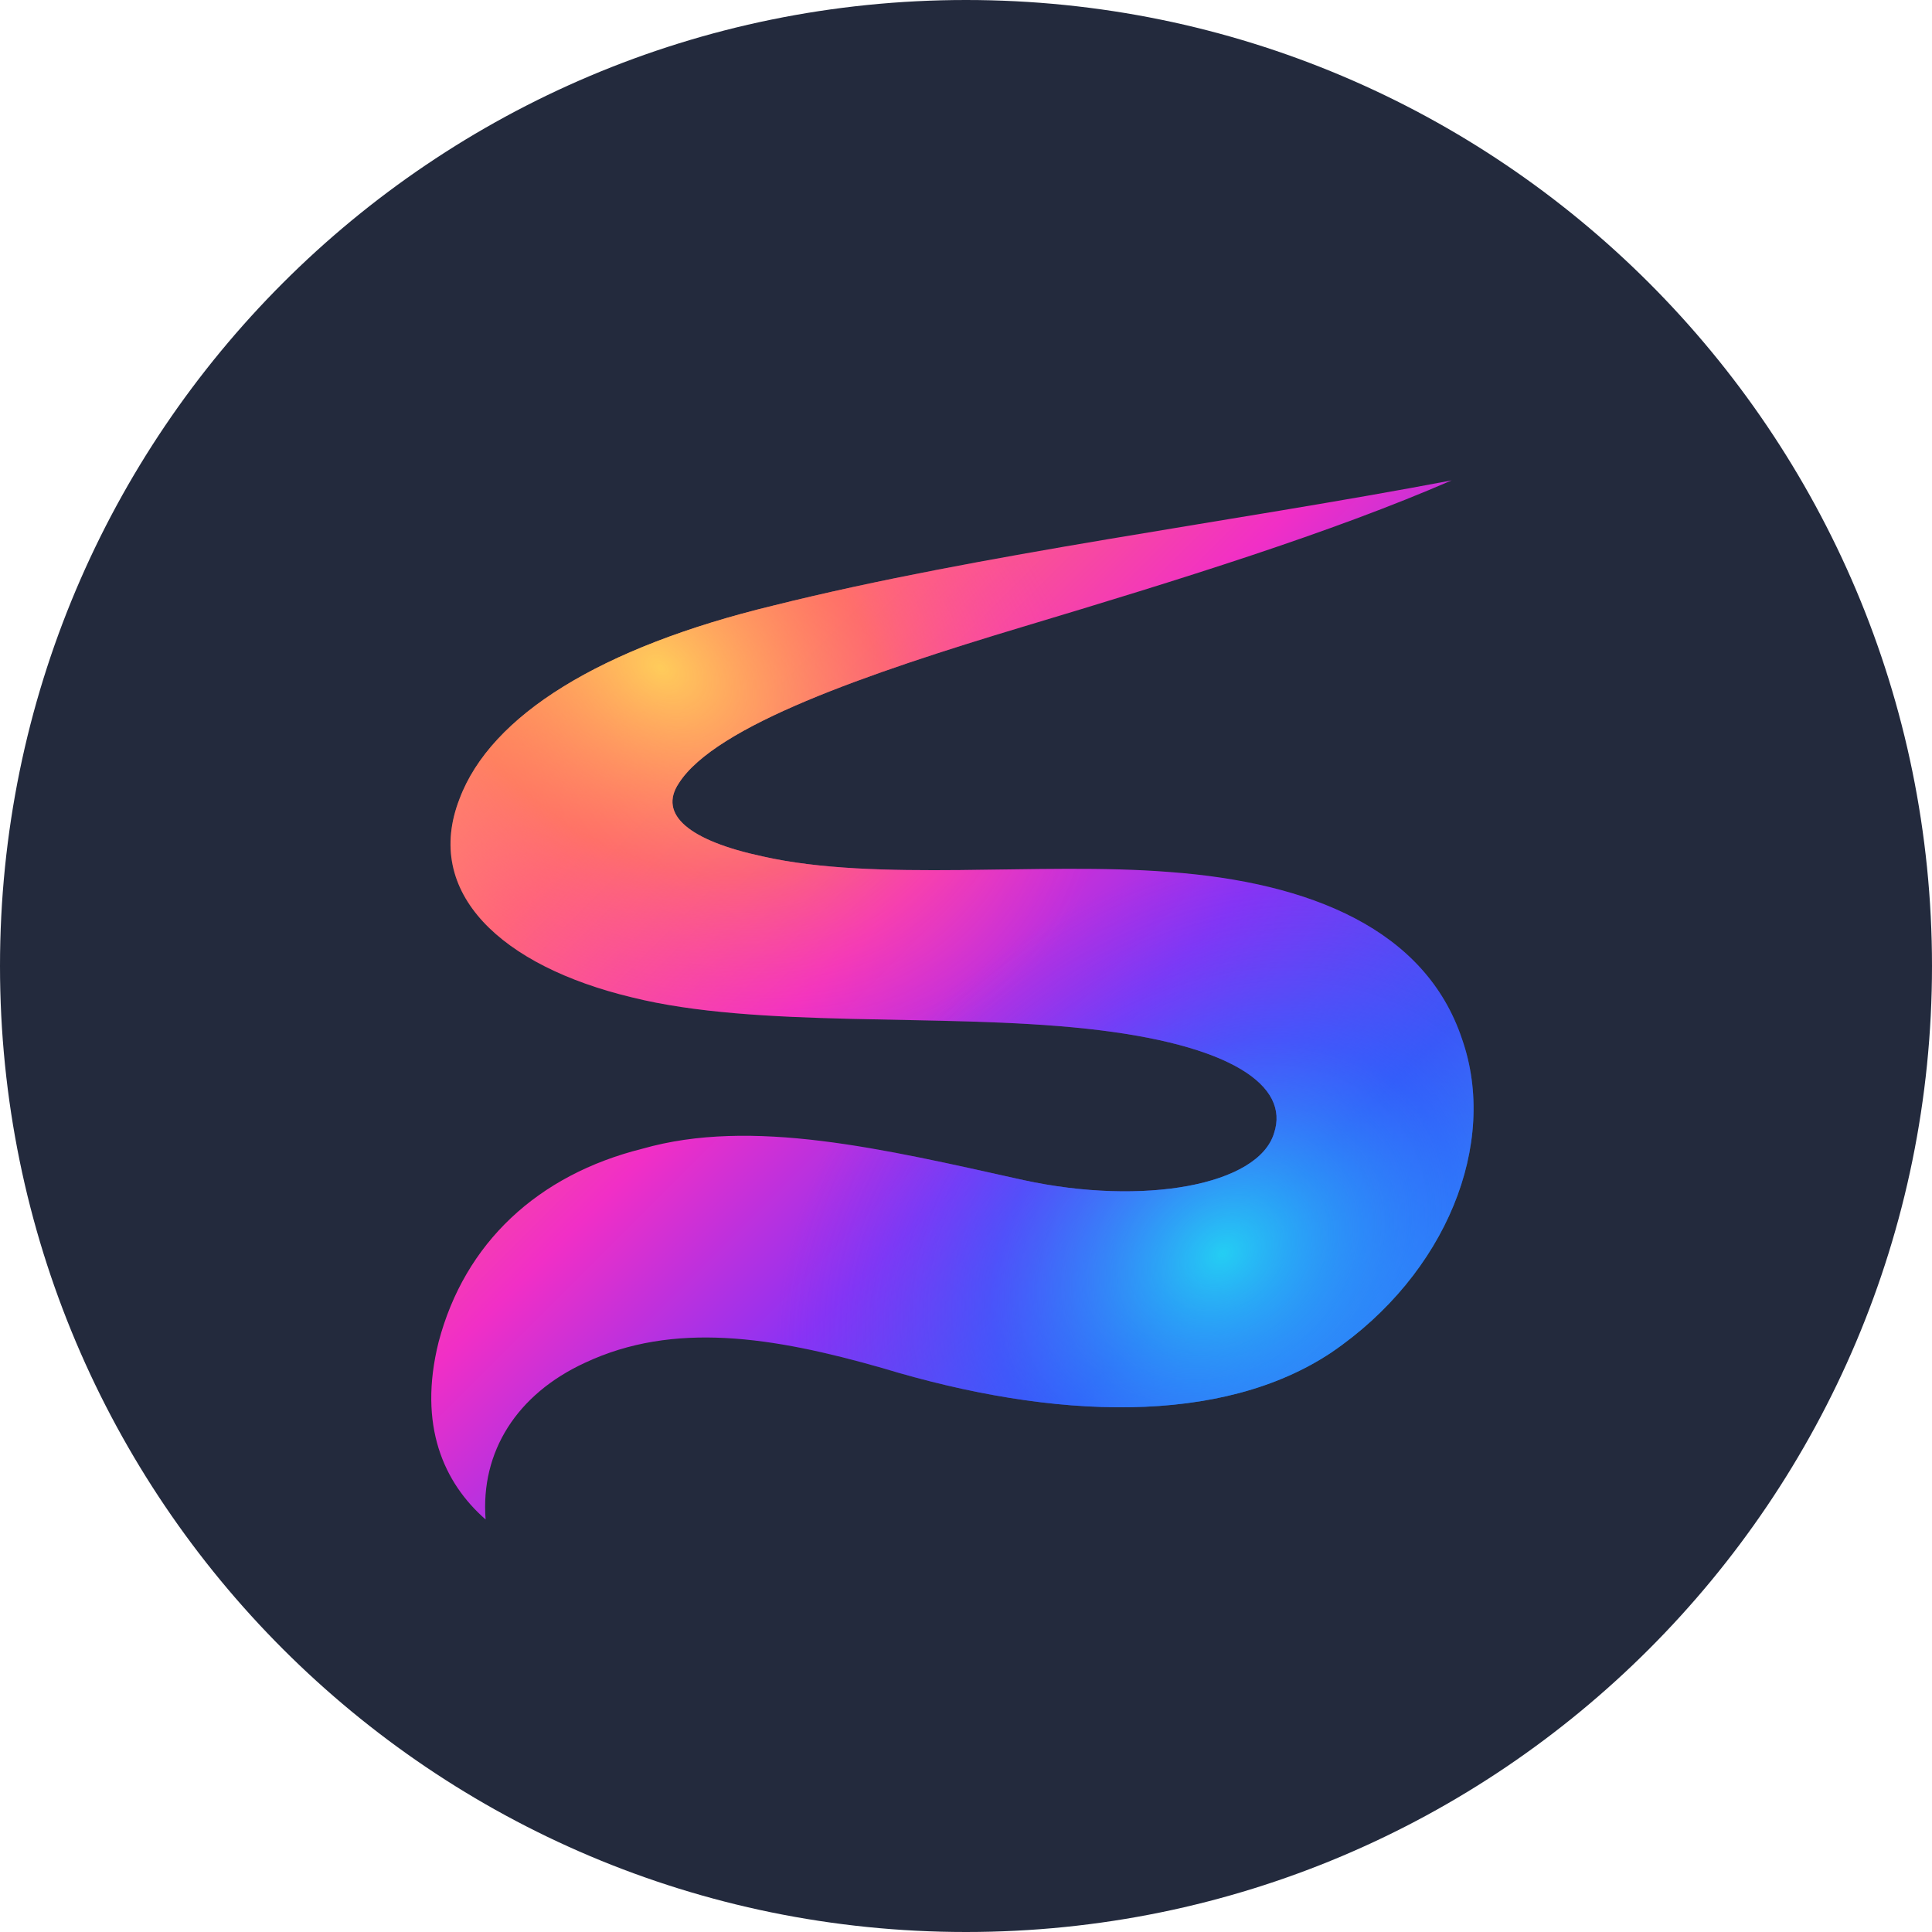
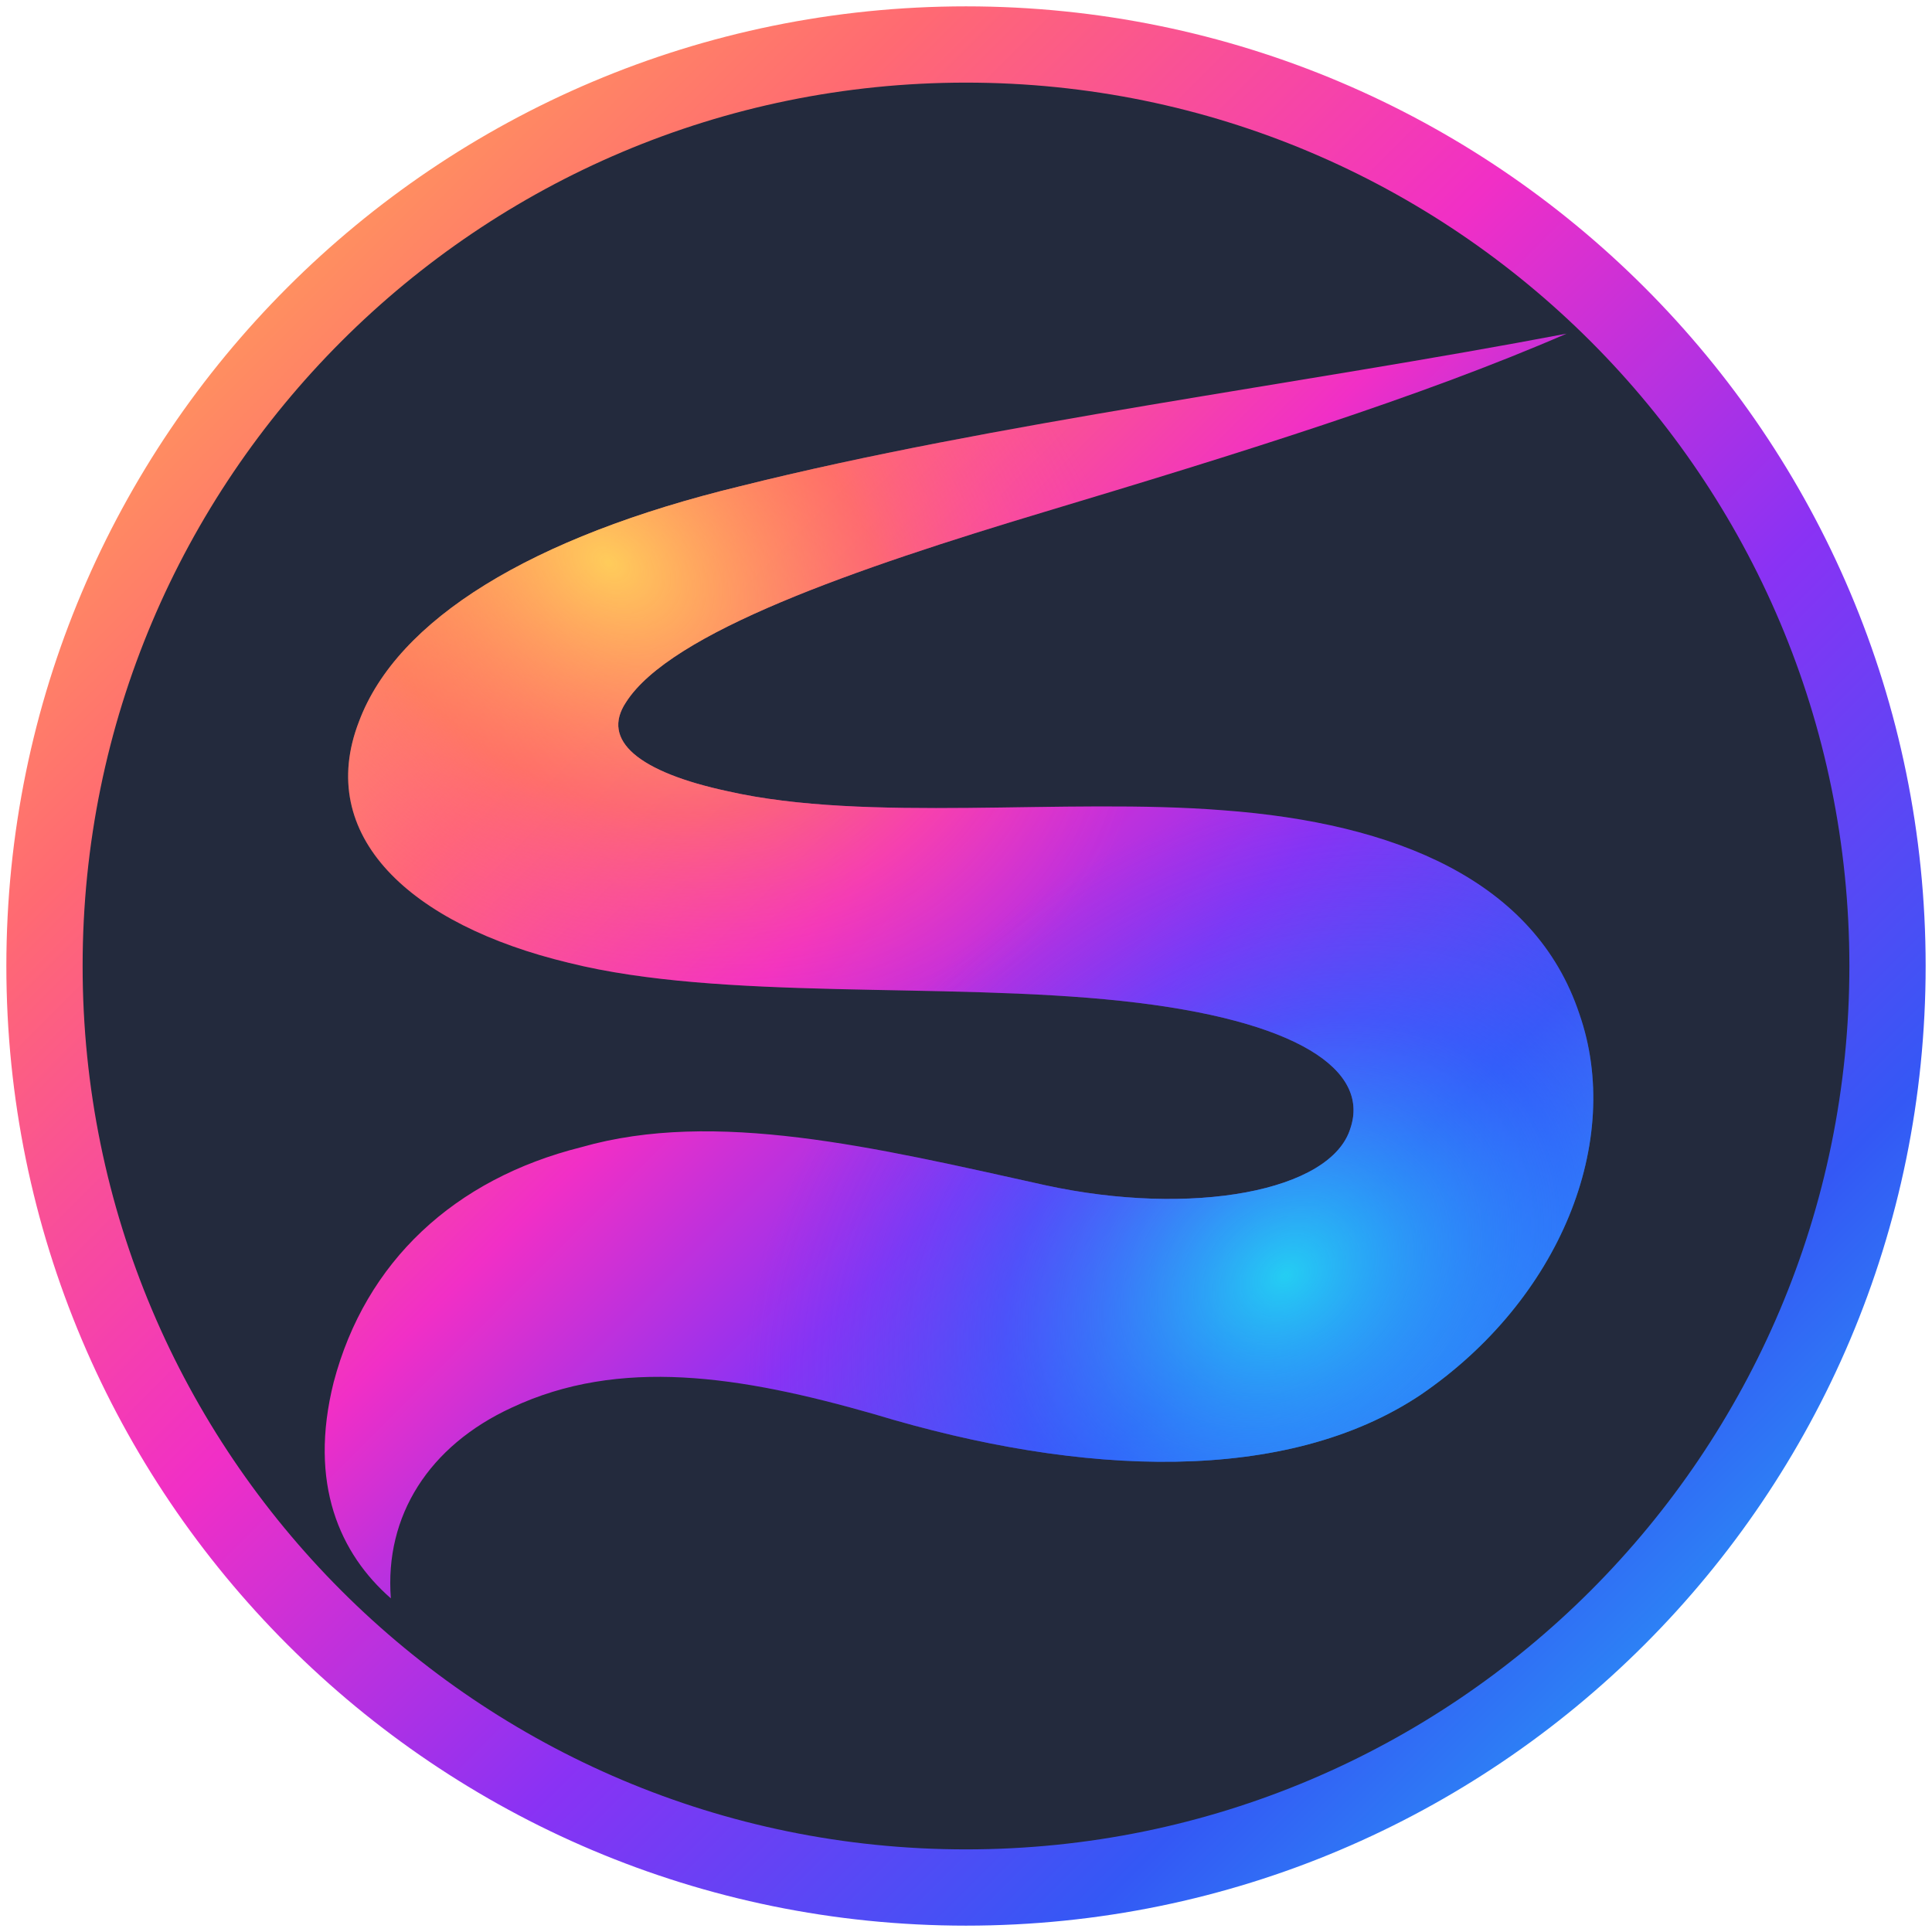
- <svg xmlns="http://www.w3.org/2000/svg" width="256" height="256" viewBox="-57 -57 370 370">
+ <svg xmlns="http://www.w3.org/2000/svg" width="256" height="256" viewBox="-25.5 -17.5 304 304">
  <defs>
    <linearGradient id="sGradient" x1="38" y1="38" x2="218" y2="218" gradientUnits="userSpaceOnUse">
+       <stop offset="0" stop-color="#FFC247" />
+       <stop offset=".23" stop-color="#FF6A72" />
+       <stop offset=".43" stop-color="#F12FC6" />
+       <stop offset=".61" stop-color="#8A32F4" />
+       <stop offset=".79" stop-color="#3458F5" />
+       <stop offset="1" stop-color="#20C7F4" />
+     </linearGradient>
+     <linearGradient id="ringGradient" x1="-19" y1="-11" x2="272" y2="280" gradientUnits="userSpaceOnUse">
      <stop offset="0" stop-color="#FFC247" />
      <stop offset=".23" stop-color="#FF6A72" />
      <stop offset=".43" stop-color="#F12FC6" />
      <stop offset=".61" stop-color="#8A32F4" />
      <stop offset=".79" stop-color="#3458F5" />
      <stop offset="1" stop-color="#20C7F4" />
    </linearGradient>
    <radialGradient id="warmGlow" cx="0" cy="0" r="1" gradientUnits="userSpaceOnUse" gradientTransform="translate(70 71) rotate(35) scale(92 67)">
      <stop stop-color="#FFD05A" stop-opacity=".95" />
      <stop offset=".52" stop-color="#FF775F" stop-opacity=".55" />
      <stop offset="1" stop-color="#FF3ABF" stop-opacity="0" />
    </radialGradient>
    <radialGradient id="coolGlow" cx="0" cy="0" r="1" gradientUnits="userSpaceOnUse" gradientTransform="translate(177 183) rotate(-35) scale(91 72)">
      <stop stop-color="#23D8F3" stop-opacity=".92" />
      <stop offset=".52" stop-color="#3263FF" stop-opacity=".5" />
      <stop offset="1" stop-color="#7438F4" stop-opacity="0" />
    </radialGradient>
    <clipPath id="sClip">
      <path d="M221 35         C179 43 131 49 91 59         C58 67 37 80 31 96         C24 114 39 128 64 134         C88 140 123 137 151 140         C179 143 190 151 187 160         C184 170 162 174 139 169         C112 163 87 157 66 163         C46 168 32 181 27 200         C23 216 28 227 36 234         C35 221 42 210 55 204         C72 196 91 199 112 205         C145 215 177 216 198 202         C220 187 230 162 223 142         C216 121 194 112 167 110         C142 108 111 112 89 107         C75 104 69 99 73 93         C80 82 109 72 139 63         C169 54 198 45 221 35 Z" />
    </clipPath>
  </defs>
-   <circle cx="128" cy="128" r="185" fill="#232a3d" />
+   <circle cx="126.5" cy="134.5" r="145" fill="#232a3d" stroke="url(#ringGradient)" stroke-width="12" />
  <g clip-path="url(#sClip)">
    <rect width="256" height="256" fill="url(#sGradient)" />
    <rect width="256" height="256" fill="url(#warmGlow)" />
    <rect width="256" height="256" fill="url(#coolGlow)" />
  </g>
</svg>
